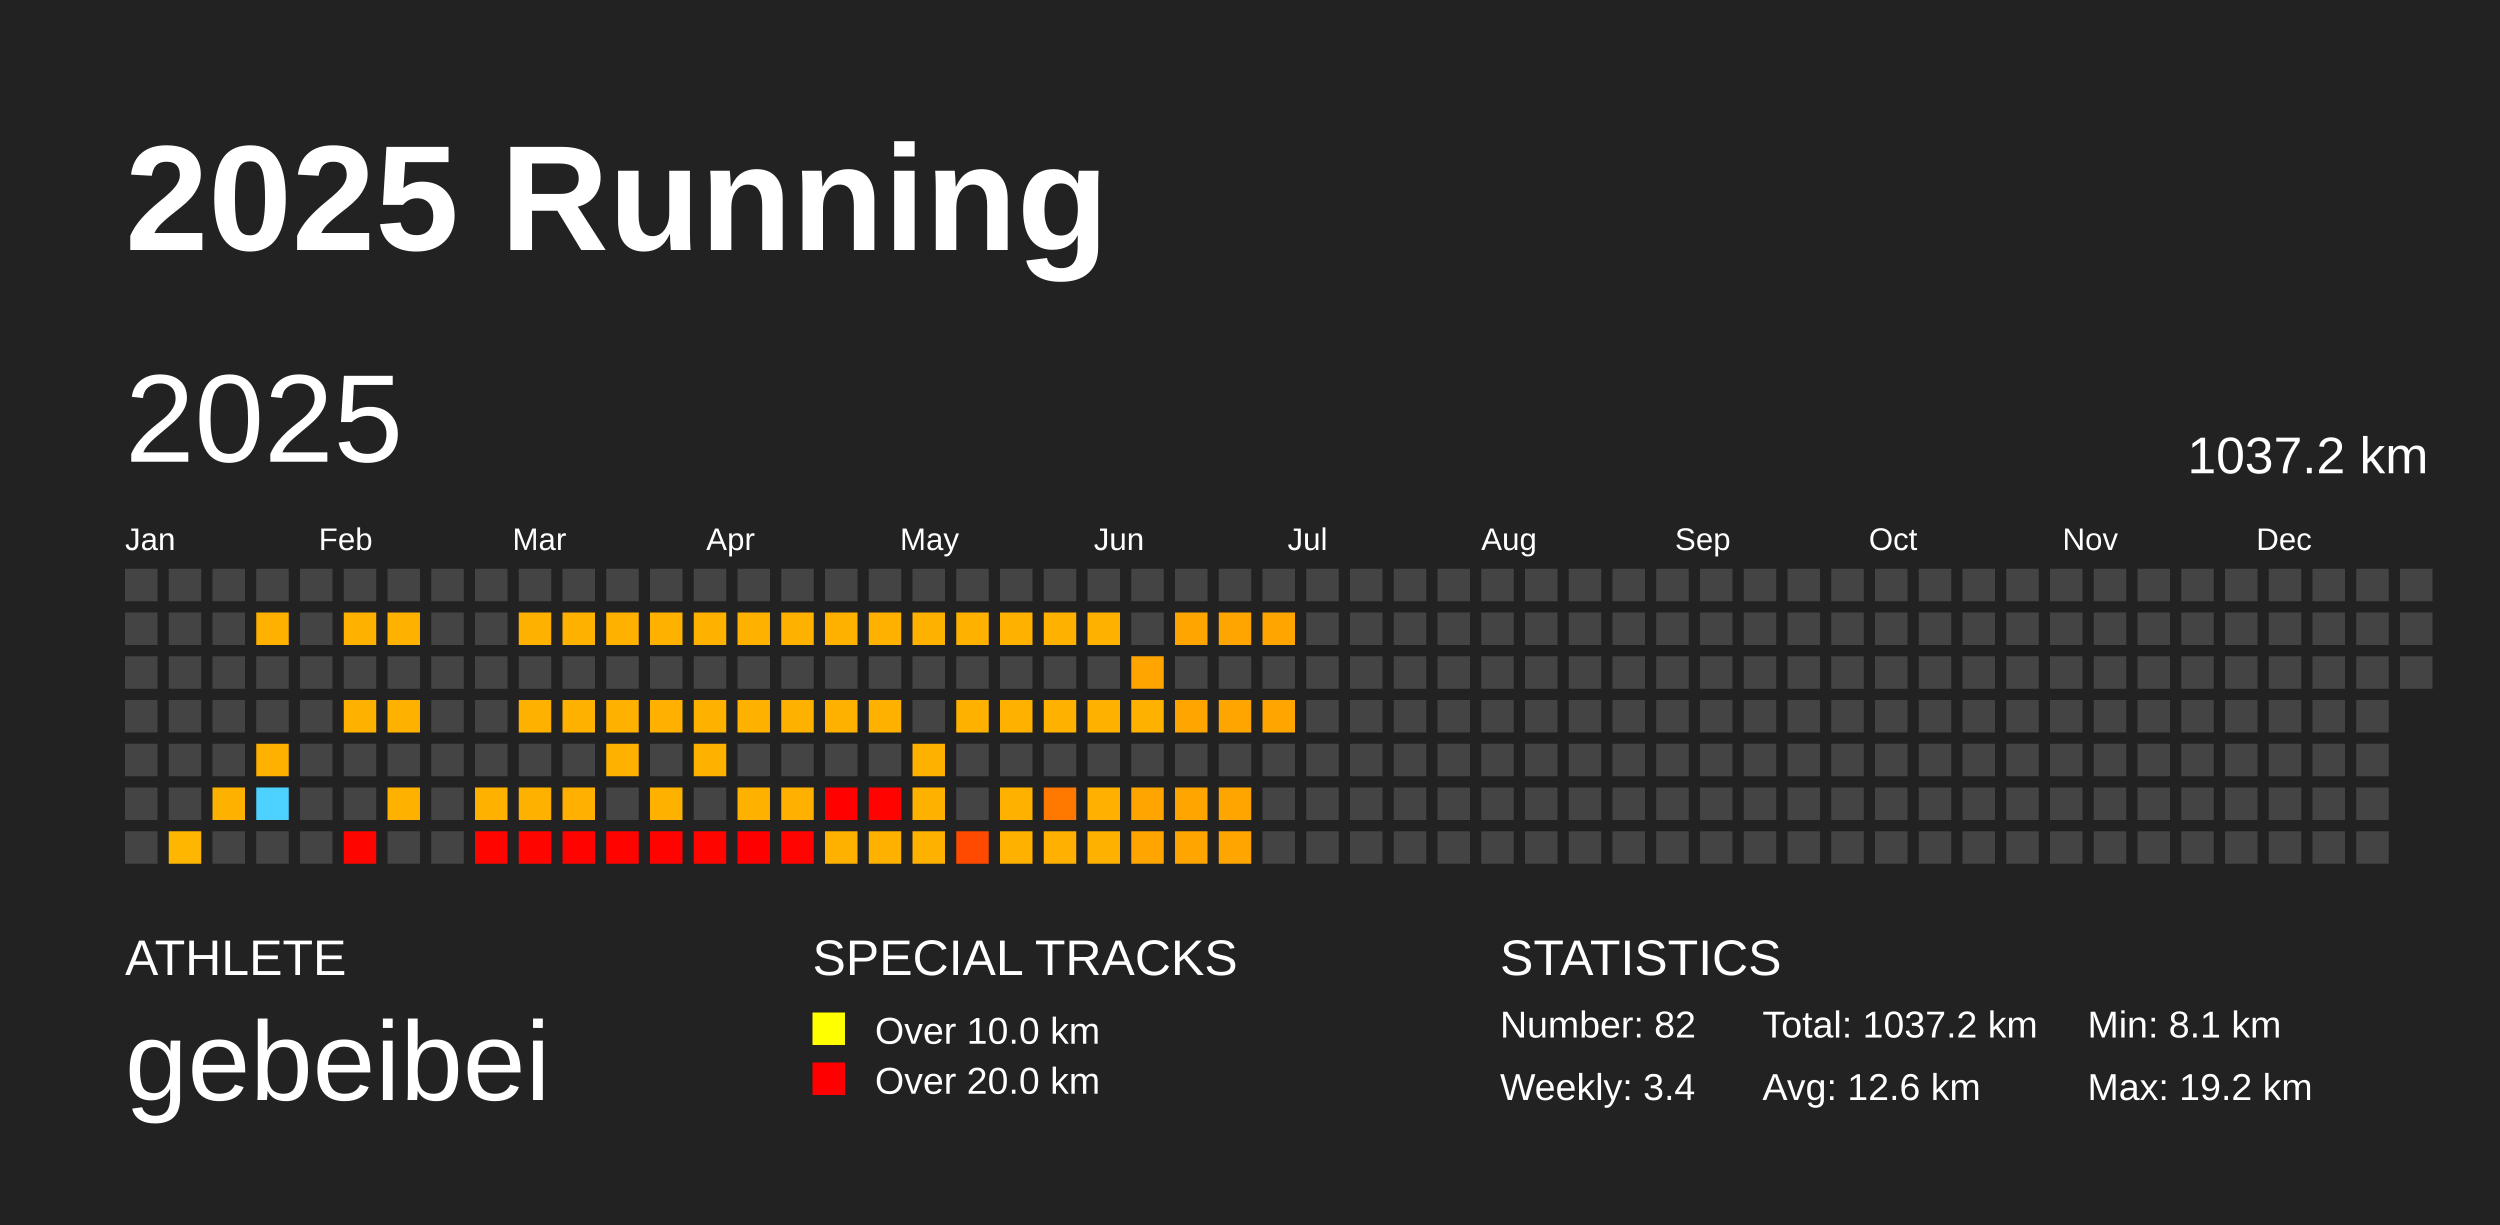
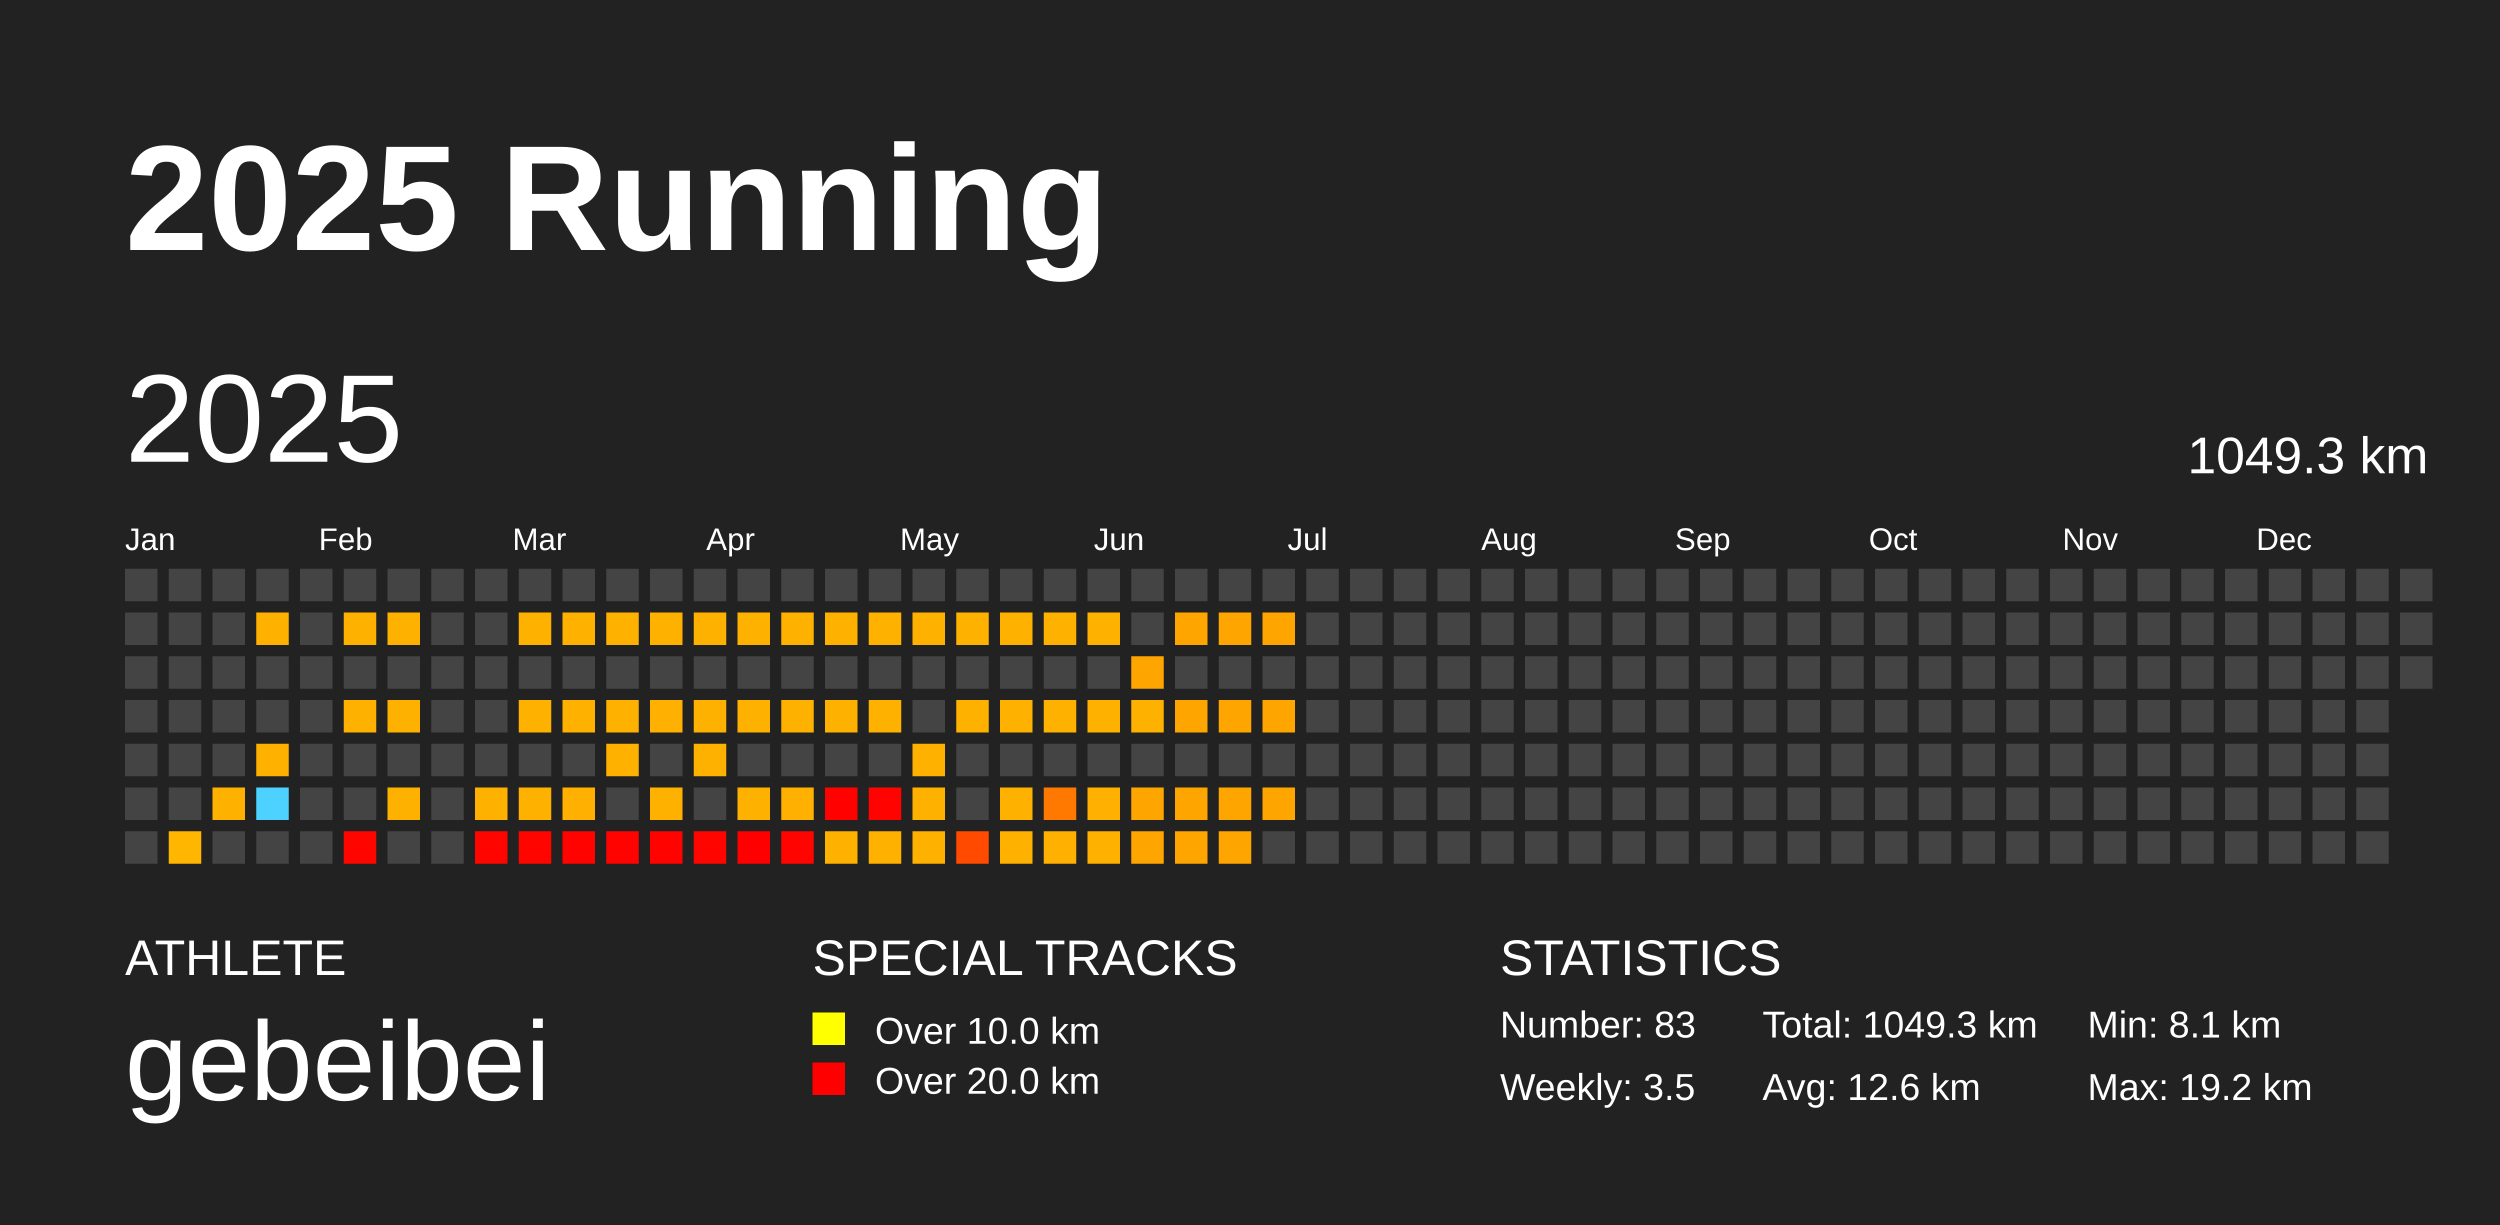
<svg xmlns="http://www.w3.org/2000/svg" baseProfile="full" height="98mm" version="1.1" viewBox="0,0,200,98" width="200mm">
  <defs />
  <rect fill="#222222" height="98" width="200" x="0" y="0" />
  <text fill="#FFFFFF" style="font-size:12px; font-family:Arial; font-weight:bold;" x="10" y="20">2025 Running</text>
  <text fill="#FFFFFF" style="font-size:4px; font-family:Arial" x="10" y="78">ATHLETE</text>
  <text fill="#FFFFFF" style="font-size:9px; font-family:Arial" x="10" y="88">gebeibei</text>
  <text fill="#FFFFFF" style="font-size:4px; font-family:Arial" x="65" y="78">SPECIAL TRACKS</text>
  <rect fill="yellow" height="2.6" width="2.6" x="65" y="81" />
  <text fill="#FFFFFF" style="font-size:3px; font-family:Arial" x="70" y="83.5">Over 10.0 km</text>
  <rect fill="red" height="2.6" width="2.6" x="65" y="85" />
  <text fill="#FFFFFF" style="font-size:3px; font-family:Arial" x="70" y="87.5">Over 20.0 km</text>
  <text fill="#FFFFFF" style="font-size:4px; font-family:Arial" x="120" y="78">STATISTICS</text>
-   <text fill="#FFFFFF" style="font-size:3px; font-family:Arial" x="120" y="83">Number: 82</text>
-   <text fill="#FFFFFF" style="font-size:3px; font-family:Arial" x="120" y="88">Weekly: 3.4</text>
-   <text fill="#FFFFFF" style="font-size:3px; font-family:Arial" x="141" y="83">Total: 1037.2 km</text>
+   <text fill="#FFFFFF" style="font-size:3px; font-family:Arial" x="120" y="83">Number: 83</text>
+   <text fill="#FFFFFF" style="font-size:3px; font-family:Arial" x="120" y="88">Weekly: 3.5</text>
+   <text fill="#FFFFFF" style="font-size:3px; font-family:Arial" x="141" y="83">Total: 1049.3 km</text>
  <text fill="#FFFFFF" style="font-size:3px; font-family:Arial" x="141" y="88">Avg: 12.6 km</text>
  <text fill="#FFFFFF" style="font-size:3px; font-family:Arial" x="167" y="83">Min: 8.1 km</text>
  <text fill="#FFFFFF" style="font-size:3px; font-family:Arial" x="167" y="88">Max: 19.2 km</text>
  <text dominant-baseline="hanging" fill="#FFFFFF" style="font-size:10.0px; font-family:Arial;" x="10" y="30">2025</text>
-   <text dominant-baseline="hanging" fill="#FFFFFF" style="font-size:4.125px; font-family:Arial;" x="175" y="35">1037.2 km</text>
+   <text dominant-baseline="hanging" fill="#FFFFFF" style="font-size:4.125px; font-family:Arial;" x="175" y="35">1049.3 km</text>
  <text fill="#FFFFFF" style="font-size:2.5px; font-family:Arial" x="10.0" y="44">Jan</text>
  <text fill="#FFFFFF" style="font-size:2.5px; font-family:Arial" x="25.5" y="44">Feb</text>
  <text fill="#FFFFFF" style="font-size:2.5px; font-family:Arial" x="41.0" y="44">Mar</text>
  <text fill="#FFFFFF" style="font-size:2.5px; font-family:Arial" x="56.5" y="44">Apr</text>
  <text fill="#FFFFFF" style="font-size:2.5px; font-family:Arial" x="72.0" y="44">May</text>
  <text fill="#FFFFFF" style="font-size:2.5px; font-family:Arial" x="87.5" y="44">Jun</text>
  <text fill="#FFFFFF" style="font-size:2.5px; font-family:Arial" x="103.0" y="44">Jul</text>
  <text fill="#FFFFFF" style="font-size:2.5px; font-family:Arial" x="118.5" y="44">Aug</text>
  <text fill="#FFFFFF" style="font-size:2.5px; font-family:Arial" x="134.0" y="44">Sep</text>
  <text fill="#FFFFFF" style="font-size:2.5px; font-family:Arial" x="149.5" y="44">Oct</text>
  <text fill="#FFFFFF" style="font-size:2.5px; font-family:Arial" x="165.0" y="44">Nov</text>
  <text fill="#FFFFFF" style="font-size:2.5px; font-family:Arial" x="180.5" y="44">Dec</text>
  <rect fill="#444444" height="2.6" width="2.6" x="10.0" y="45.5" />
  <rect fill="#444444" height="2.6" width="2.6" x="10.0" y="49.0" />
  <rect fill="#444444" height="2.6" width="2.6" x="10.0" y="52.5" />
  <rect fill="#444444" height="2.6" width="2.6" x="10.0" y="56.0" />
  <rect fill="#444444" height="2.6" width="2.6" x="10.0" y="59.5" />
  <rect fill="#444444" height="2.6" width="2.6" x="10.0" y="63.0" />
  <rect fill="#444444" height="2.6" width="2.6" x="10.0" y="66.5" />
  <rect fill="#444444" height="2.6" width="2.6" x="13.5" y="45.5" />
  <rect fill="#444444" height="2.6" width="2.6" x="13.5" y="49.0" />
  <rect fill="#444444" height="2.6" width="2.6" x="13.5" y="52.5" />
  <rect fill="#444444" height="2.6" width="2.6" x="13.5" y="56.0" />
  <rect fill="#444444" height="2.6" width="2.6" x="13.5" y="59.5" />
  <rect fill="#444444" height="2.6" width="2.6" x="13.5" y="63.0" />
  <rect fill="#ffb600" height="2.6" width="2.6" x="13.5" y="66.5" />
  <rect fill="#444444" height="2.6" width="2.6" x="17.0" y="45.5" />
  <rect fill="#444444" height="2.6" width="2.6" x="17.0" y="49.0" />
  <rect fill="#444444" height="2.6" width="2.6" x="17.0" y="52.5" />
  <rect fill="#444444" height="2.6" width="2.6" x="17.0" y="56.0" />
  <rect fill="#444444" height="2.6" width="2.6" x="17.0" y="59.5" />
  <rect fill="#ffb100" height="2.6" width="2.6" x="17.0" y="63.0" />
  <rect fill="#444444" height="2.6" width="2.6" x="17.0" y="66.5" />
  <rect fill="#444444" height="2.6" width="2.6" x="20.5" y="45.5" />
  <rect fill="#ffb100" height="2.6" width="2.6" x="20.5" y="49.0" />
  <rect fill="#444444" height="2.6" width="2.6" x="20.5" y="52.5" />
  <rect fill="#444444" height="2.6" width="2.6" x="20.5" y="56.0" />
  <rect fill="#ffb100" height="2.6" width="2.6" x="20.5" y="59.5" />
  <rect fill="#4dd2ff" height="2.6" width="2.6" x="20.5" y="63.0" />
  <rect fill="#444444" height="2.6" width="2.6" x="20.5" y="66.5" />
  <rect fill="#444444" height="2.6" width="2.6" x="24.0" y="45.5" />
  <rect fill="#444444" height="2.6" width="2.6" x="24.0" y="49.0" />
  <rect fill="#444444" height="2.6" width="2.6" x="24.0" y="52.5" />
  <rect fill="#444444" height="2.6" width="2.6" x="24.0" y="56.0" />
  <rect fill="#444444" height="2.6" width="2.6" x="24.0" y="59.5" />
  <rect fill="#444444" height="2.6" width="2.6" x="24.0" y="63.0" />
  <rect fill="#444444" height="2.6" width="2.6" x="24.0" y="66.5" />
  <rect fill="#444444" height="2.6" width="2.6" x="27.5" y="45.5" />
  <rect fill="#ffb100" height="2.6" width="2.6" x="27.5" y="49.0" />
  <rect fill="#444444" height="2.6" width="2.6" x="27.5" y="52.5" />
  <rect fill="#ffb100" height="2.6" width="2.6" x="27.5" y="56.0" />
  <rect fill="#444444" height="2.6" width="2.6" x="27.5" y="59.5" />
  <rect fill="#444444" height="2.6" width="2.6" x="27.5" y="63.0" />
  <rect fill="#ff0500" height="2.6" width="2.6" x="27.5" y="66.5" />
  <rect fill="#444444" height="2.6" width="2.6" x="31.0" y="45.5" />
  <rect fill="#ffb100" height="2.6" width="2.6" x="31.0" y="49.0" />
  <rect fill="#444444" height="2.6" width="2.6" x="31.0" y="52.5" />
  <rect fill="#ffb100" height="2.6" width="2.6" x="31.0" y="56.0" />
  <rect fill="#444444" height="2.6" width="2.6" x="31.0" y="59.5" />
  <rect fill="#ffb100" height="2.6" width="2.6" x="31.0" y="63.0" />
  <rect fill="#444444" height="2.6" width="2.6" x="31.0" y="66.5" />
  <rect fill="#444444" height="2.6" width="2.6" x="34.5" y="45.5" />
  <rect fill="#444444" height="2.6" width="2.6" x="34.5" y="49.0" />
  <rect fill="#444444" height="2.6" width="2.6" x="34.5" y="52.5" />
  <rect fill="#444444" height="2.6" width="2.6" x="34.5" y="56.0" />
  <rect fill="#444444" height="2.6" width="2.6" x="34.5" y="59.5" />
  <rect fill="#444444" height="2.6" width="2.6" x="34.5" y="63.0" />
  <rect fill="#444444" height="2.6" width="2.6" x="34.5" y="66.5" />
  <rect fill="#444444" height="2.6" width="2.6" x="38.0" y="45.5" />
  <rect fill="#444444" height="2.6" width="2.6" x="38.0" y="49.0" />
  <rect fill="#444444" height="2.6" width="2.6" x="38.0" y="52.5" />
  <rect fill="#444444" height="2.6" width="2.6" x="38.0" y="56.0" />
  <rect fill="#444444" height="2.6" width="2.6" x="38.0" y="59.5" />
  <rect fill="#ffb100" height="2.6" width="2.6" x="38.0" y="63.0" />
  <rect fill="#ff0500" height="2.6" width="2.6" x="38.0" y="66.5" />
  <rect fill="#444444" height="2.6" width="2.6" x="41.5" y="45.5" />
  <rect fill="#ffb100" height="2.6" width="2.6" x="41.5" y="49.0" />
  <rect fill="#444444" height="2.6" width="2.6" x="41.5" y="52.5" />
  <rect fill="#ffb100" height="2.6" width="2.6" x="41.5" y="56.0" />
  <rect fill="#444444" height="2.6" width="2.6" x="41.5" y="59.5" />
  <rect fill="#ffb100" height="2.6" width="2.6" x="41.5" y="63.0" />
  <rect fill="#ff0500" height="2.6" width="2.6" x="41.5" y="66.5" />
  <rect fill="#444444" height="2.6" width="2.6" x="45.0" y="45.5" />
  <rect fill="#ffb100" height="2.6" width="2.6" x="45.0" y="49.0" />
  <rect fill="#444444" height="2.6" width="2.6" x="45.0" y="52.5" />
  <rect fill="#ffb100" height="2.6" width="2.6" x="45.0" y="56.0" />
  <rect fill="#444444" height="2.6" width="2.6" x="45.0" y="59.5" />
  <rect fill="#ffb000" height="2.6" width="2.6" x="45.0" y="63.0" />
  <rect fill="#ff0300" height="2.6" width="2.6" x="45.0" y="66.5" />
  <rect fill="#444444" height="2.6" width="2.6" x="48.5" y="45.5" />
  <rect fill="#ffb100" height="2.6" width="2.6" x="48.5" y="49.0" />
  <rect fill="#444444" height="2.6" width="2.6" x="48.5" y="52.5" />
  <rect fill="#ffb100" height="2.6" width="2.6" x="48.5" y="56.0" />
  <rect fill="#ffb100" height="2.6" width="2.6" x="48.5" y="59.5" />
  <rect fill="#444444" height="2.6" width="2.6" x="48.5" y="63.0" />
  <rect fill="#ff0300" height="2.6" width="2.6" x="48.5" y="66.5" />
  <rect fill="#444444" height="2.6" width="2.6" x="52.0" y="45.5" />
  <rect fill="#ffb100" height="2.6" width="2.6" x="52.0" y="49.0" />
  <rect fill="#444444" height="2.6" width="2.6" x="52.0" y="52.5" />
  <rect fill="#ffb000" height="2.6" width="2.6" x="52.0" y="56.0" />
  <rect fill="#444444" height="2.6" width="2.6" x="52.0" y="59.5" />
  <rect fill="#ffb100" height="2.6" width="2.6" x="52.0" y="63.0" />
  <rect fill="#ff0300" height="2.6" width="2.6" x="52.0" y="66.5" />
  <rect fill="#444444" height="2.6" width="2.6" x="55.5" y="45.5" />
  <rect fill="#ffb100" height="2.6" width="2.6" x="55.5" y="49.0" />
  <rect fill="#444444" height="2.6" width="2.6" x="55.5" y="52.5" />
  <rect fill="#ffb100" height="2.6" width="2.6" x="55.5" y="56.0" />
  <rect fill="#ffb100" height="2.6" width="2.6" x="55.5" y="59.5" />
  <rect fill="#444444" height="2.6" width="2.6" x="55.5" y="63.0" />
  <rect fill="#ff0500" height="2.6" width="2.6" x="55.5" y="66.5" />
  <rect fill="#444444" height="2.6" width="2.6" x="59.0" y="45.5" />
  <rect fill="#ffb100" height="2.6" width="2.6" x="59.0" y="49.0" />
  <rect fill="#444444" height="2.6" width="2.6" x="59.0" y="52.5" />
  <rect fill="#ffb100" height="2.6" width="2.6" x="59.0" y="56.0" />
  <rect fill="#444444" height="2.6" width="2.6" x="59.0" y="59.5" />
  <rect fill="#ffb100" height="2.6" width="2.6" x="59.0" y="63.0" />
  <rect fill="#ff0000" height="2.6" width="2.6" x="59.0" y="66.5" />
  <rect fill="#444444" height="2.6" width="2.6" x="62.5" y="45.5" />
  <rect fill="#ffb100" height="2.6" width="2.6" x="62.5" y="49.0" />
  <rect fill="#444444" height="2.6" width="2.6" x="62.5" y="52.5" />
  <rect fill="#ffb100" height="2.6" width="2.6" x="62.5" y="56.0" />
  <rect fill="#444444" height="2.6" width="2.6" x="62.5" y="59.5" />
  <rect fill="#ffb000" height="2.6" width="2.6" x="62.5" y="63.0" />
  <rect fill="#ff0400" height="2.6" width="2.6" x="62.5" y="66.5" />
  <rect fill="#444444" height="2.6" width="2.6" x="66.0" y="45.5" />
  <rect fill="#ffb100" height="2.6" width="2.6" x="66.0" y="49.0" />
  <rect fill="#444444" height="2.6" width="2.6" x="66.0" y="52.5" />
  <rect fill="#ffb100" height="2.6" width="2.6" x="66.0" y="56.0" />
  <rect fill="#444444" height="2.6" width="2.6" x="66.0" y="59.5" />
  <rect fill="#ff0200" height="2.6" width="2.6" x="66.0" y="63.0" />
  <rect fill="#ffb100" height="2.6" width="2.6" x="66.0" y="66.5" />
  <rect fill="#444444" height="2.6" width="2.6" x="69.5" y="45.5" />
  <rect fill="#ffb100" height="2.6" width="2.6" x="69.5" y="49.0" />
  <rect fill="#444444" height="2.6" width="2.6" x="69.5" y="52.5" />
  <rect fill="#ffb100" height="2.6" width="2.6" x="69.5" y="56.0" />
  <rect fill="#444444" height="2.6" width="2.6" x="69.5" y="59.5" />
  <rect fill="#ff0300" height="2.6" width="2.6" x="69.5" y="63.0" />
  <rect fill="#ffb100" height="2.6" width="2.6" x="69.5" y="66.5" />
  <rect fill="#444444" height="2.6" width="2.6" x="73.0" y="45.5" />
  <rect fill="#ffb100" height="2.6" width="2.6" x="73.0" y="49.0" />
  <rect fill="#444444" height="2.6" width="2.6" x="73.0" y="52.5" />
  <rect fill="#444444" height="2.6" width="2.6" x="73.0" y="56.0" />
  <rect fill="#ffb100" height="2.6" width="2.6" x="73.0" y="59.5" />
  <rect fill="#ffb100" height="2.6" width="2.6" x="73.0" y="63.0" />
  <rect fill="#ffb100" height="2.6" width="2.6" x="73.0" y="66.5" />
  <rect fill="#444444" height="2.6" width="2.6" x="76.5" y="45.5" />
  <rect fill="#ffb100" height="2.6" width="2.6" x="76.5" y="49.0" />
  <rect fill="#444444" height="2.6" width="2.6" x="76.5" y="52.5" />
  <rect fill="#ffb100" height="2.6" width="2.6" x="76.5" y="56.0" />
  <rect fill="#444444" height="2.6" width="2.6" x="76.5" y="59.5" />
  <rect fill="#444444" height="2.6" width="2.6" x="76.5" y="63.0" />
  <rect fill="#ff4a00" height="2.6" width="2.6" x="76.5" y="66.5" />
  <rect fill="#444444" height="2.6" width="2.6" x="80.0" y="45.5" />
  <rect fill="#ffb100" height="2.6" width="2.6" x="80.0" y="49.0" />
  <rect fill="#444444" height="2.6" width="2.6" x="80.0" y="52.5" />
  <rect fill="#ffb100" height="2.6" width="2.6" x="80.0" y="56.0" />
  <rect fill="#444444" height="2.6" width="2.6" x="80.0" y="59.5" />
  <rect fill="#ffb100" height="2.6" width="2.6" x="80.0" y="63.0" />
  <rect fill="#ffb100" height="2.6" width="2.6" x="80.0" y="66.5" />
  <rect fill="#444444" height="2.6" width="2.6" x="83.5" y="45.5" />
  <rect fill="#ffb100" height="2.6" width="2.6" x="83.5" y="49.0" />
  <rect fill="#444444" height="2.6" width="2.6" x="83.5" y="52.5" />
  <rect fill="#ffb100" height="2.6" width="2.6" x="83.5" y="56.0" />
  <rect fill="#444444" height="2.6" width="2.6" x="83.5" y="59.5" />
  <rect fill="#ff7800" height="2.6" width="2.6" x="83.5" y="63.0" />
  <rect fill="#ffb000" height="2.6" width="2.6" x="83.5" y="66.5" />
  <rect fill="#444444" height="2.6" width="2.6" x="87.0" y="45.5" />
  <rect fill="#ffb100" height="2.6" width="2.6" x="87.0" y="49.0" />
  <rect fill="#444444" height="2.6" width="2.6" x="87.0" y="52.5" />
  <rect fill="#ffb100" height="2.6" width="2.6" x="87.0" y="56.0" />
  <rect fill="#444444" height="2.6" width="2.6" x="87.0" y="59.5" />
  <rect fill="#ffb000" height="2.6" width="2.6" x="87.0" y="63.0" />
  <rect fill="#ffb100" height="2.6" width="2.6" x="87.0" y="66.5" />
  <rect fill="#444444" height="2.6" width="2.6" x="90.5" y="45.5" />
  <rect fill="#444444" height="2.6" width="2.6" x="90.5" y="49.0" />
  <rect fill="#ffa500" height="2.6" width="2.6" x="90.5" y="52.5" />
  <rect fill="#ffb100" height="2.6" width="2.6" x="90.5" y="56.0" />
  <rect fill="#444444" height="2.6" width="2.6" x="90.5" y="59.5" />
  <rect fill="#ffa500" height="2.6" width="2.6" x="90.5" y="63.0" />
  <rect fill="#ffa500" height="2.6" width="2.6" x="90.5" y="66.5" />
  <rect fill="#444444" height="2.6" width="2.6" x="94.0" y="45.5" />
  <rect fill="#ffa500" height="2.6" width="2.6" x="94.0" y="49.0" />
  <rect fill="#444444" height="2.6" width="2.6" x="94.0" y="52.5" />
  <rect fill="#ffa500" height="2.6" width="2.6" x="94.0" y="56.0" />
  <rect fill="#444444" height="2.6" width="2.6" x="94.0" y="59.5" />
  <rect fill="#ffa500" height="2.6" width="2.6" x="94.0" y="63.0" />
  <rect fill="#ffa500" height="2.6" width="2.6" x="94.0" y="66.5" />
  <rect fill="#444444" height="2.6" width="2.6" x="97.5" y="45.5" />
  <rect fill="#ffa500" height="2.6" width="2.6" x="97.5" y="49.0" />
  <rect fill="#444444" height="2.6" width="2.6" x="97.5" y="52.5" />
  <rect fill="#ffa500" height="2.6" width="2.6" x="97.5" y="56.0" />
  <rect fill="#444444" height="2.6" width="2.6" x="97.5" y="59.5" />
  <rect fill="#ffa500" height="2.6" width="2.6" x="97.5" y="63.0" />
  <rect fill="#ffa500" height="2.6" width="2.6" x="97.5" y="66.5" />
  <rect fill="#444444" height="2.6" width="2.6" x="101.0" y="45.5" />
  <rect fill="#ffa500" height="2.6" width="2.6" x="101.0" y="49.0" />
  <rect fill="#444444" height="2.6" width="2.6" x="101.0" y="52.5" />
  <rect fill="#ffa500" height="2.6" width="2.6" x="101.0" y="56.0" />
  <rect fill="#444444" height="2.6" width="2.6" x="101.0" y="59.5" />
-   <rect fill="#444444" height="2.6" width="2.6" x="101.0" y="63.0" />
+   <rect fill="#ffa500" height="2.6" width="2.6" x="101.0" y="63.0" />
  <rect fill="#444444" height="2.6" width="2.6" x="101.0" y="66.5" />
  <rect fill="#444444" height="2.6" width="2.6" x="104.5" y="45.5" />
  <rect fill="#444444" height="2.6" width="2.6" x="104.5" y="49.0" />
  <rect fill="#444444" height="2.6" width="2.6" x="104.5" y="52.5" />
  <rect fill="#444444" height="2.6" width="2.6" x="104.5" y="56.0" />
  <rect fill="#444444" height="2.6" width="2.6" x="104.5" y="59.5" />
  <rect fill="#444444" height="2.6" width="2.6" x="104.5" y="63.0" />
  <rect fill="#444444" height="2.6" width="2.6" x="104.5" y="66.5" />
  <rect fill="#444444" height="2.6" width="2.6" x="108.0" y="45.5" />
  <rect fill="#444444" height="2.6" width="2.6" x="108.0" y="49.0" />
  <rect fill="#444444" height="2.6" width="2.6" x="108.0" y="52.5" />
  <rect fill="#444444" height="2.6" width="2.6" x="108.0" y="56.0" />
  <rect fill="#444444" height="2.6" width="2.6" x="108.0" y="59.5" />
  <rect fill="#444444" height="2.6" width="2.6" x="108.0" y="63.0" />
  <rect fill="#444444" height="2.6" width="2.6" x="108.0" y="66.5" />
  <rect fill="#444444" height="2.6" width="2.6" x="111.5" y="45.5" />
  <rect fill="#444444" height="2.6" width="2.6" x="111.5" y="49.0" />
  <rect fill="#444444" height="2.6" width="2.6" x="111.5" y="52.5" />
  <rect fill="#444444" height="2.6" width="2.6" x="111.5" y="56.0" />
  <rect fill="#444444" height="2.6" width="2.6" x="111.5" y="59.5" />
  <rect fill="#444444" height="2.6" width="2.6" x="111.5" y="63.0" />
  <rect fill="#444444" height="2.6" width="2.6" x="111.5" y="66.5" />
  <rect fill="#444444" height="2.6" width="2.6" x="115.0" y="45.5" />
  <rect fill="#444444" height="2.6" width="2.6" x="115.0" y="49.0" />
  <rect fill="#444444" height="2.6" width="2.6" x="115.0" y="52.5" />
  <rect fill="#444444" height="2.6" width="2.6" x="115.0" y="56.0" />
  <rect fill="#444444" height="2.6" width="2.6" x="115.0" y="59.5" />
  <rect fill="#444444" height="2.6" width="2.6" x="115.0" y="63.0" />
  <rect fill="#444444" height="2.6" width="2.6" x="115.0" y="66.5" />
  <rect fill="#444444" height="2.6" width="2.6" x="118.5" y="45.5" />
  <rect fill="#444444" height="2.6" width="2.6" x="118.5" y="49.0" />
  <rect fill="#444444" height="2.6" width="2.6" x="118.5" y="52.5" />
  <rect fill="#444444" height="2.6" width="2.6" x="118.5" y="56.0" />
  <rect fill="#444444" height="2.6" width="2.6" x="118.5" y="59.5" />
  <rect fill="#444444" height="2.6" width="2.6" x="118.5" y="63.0" />
  <rect fill="#444444" height="2.6" width="2.6" x="118.5" y="66.5" />
  <rect fill="#444444" height="2.6" width="2.6" x="122.0" y="45.5" />
  <rect fill="#444444" height="2.6" width="2.6" x="122.0" y="49.0" />
  <rect fill="#444444" height="2.6" width="2.6" x="122.0" y="52.5" />
  <rect fill="#444444" height="2.6" width="2.6" x="122.0" y="56.0" />
  <rect fill="#444444" height="2.6" width="2.6" x="122.0" y="59.5" />
  <rect fill="#444444" height="2.6" width="2.6" x="122.0" y="63.0" />
  <rect fill="#444444" height="2.6" width="2.6" x="122.0" y="66.5" />
  <rect fill="#444444" height="2.6" width="2.6" x="125.5" y="45.5" />
  <rect fill="#444444" height="2.6" width="2.6" x="125.5" y="49.0" />
  <rect fill="#444444" height="2.6" width="2.6" x="125.5" y="52.5" />
  <rect fill="#444444" height="2.6" width="2.6" x="125.5" y="56.0" />
  <rect fill="#444444" height="2.6" width="2.6" x="125.5" y="59.5" />
  <rect fill="#444444" height="2.6" width="2.6" x="125.5" y="63.0" />
  <rect fill="#444444" height="2.6" width="2.6" x="125.5" y="66.5" />
  <rect fill="#444444" height="2.6" width="2.6" x="129.0" y="45.5" />
  <rect fill="#444444" height="2.6" width="2.6" x="129.0" y="49.0" />
  <rect fill="#444444" height="2.6" width="2.6" x="129.0" y="52.5" />
  <rect fill="#444444" height="2.6" width="2.6" x="129.0" y="56.0" />
  <rect fill="#444444" height="2.6" width="2.6" x="129.0" y="59.5" />
  <rect fill="#444444" height="2.6" width="2.6" x="129.0" y="63.0" />
  <rect fill="#444444" height="2.6" width="2.6" x="129.0" y="66.5" />
  <rect fill="#444444" height="2.6" width="2.6" x="132.5" y="45.5" />
  <rect fill="#444444" height="2.6" width="2.6" x="132.5" y="49.0" />
  <rect fill="#444444" height="2.6" width="2.6" x="132.5" y="52.5" />
  <rect fill="#444444" height="2.6" width="2.6" x="132.5" y="56.0" />
  <rect fill="#444444" height="2.6" width="2.6" x="132.5" y="59.5" />
  <rect fill="#444444" height="2.6" width="2.6" x="132.5" y="63.0" />
  <rect fill="#444444" height="2.6" width="2.6" x="132.5" y="66.5" />
  <rect fill="#444444" height="2.6" width="2.6" x="136.0" y="45.5" />
  <rect fill="#444444" height="2.6" width="2.6" x="136.0" y="49.0" />
  <rect fill="#444444" height="2.6" width="2.6" x="136.0" y="52.5" />
  <rect fill="#444444" height="2.6" width="2.6" x="136.0" y="56.0" />
  <rect fill="#444444" height="2.6" width="2.6" x="136.0" y="59.5" />
  <rect fill="#444444" height="2.6" width="2.6" x="136.0" y="63.0" />
  <rect fill="#444444" height="2.6" width="2.6" x="136.0" y="66.5" />
  <rect fill="#444444" height="2.6" width="2.6" x="139.5" y="45.5" />
  <rect fill="#444444" height="2.6" width="2.6" x="139.5" y="49.0" />
  <rect fill="#444444" height="2.6" width="2.6" x="139.5" y="52.5" />
  <rect fill="#444444" height="2.6" width="2.6" x="139.5" y="56.0" />
  <rect fill="#444444" height="2.6" width="2.6" x="139.5" y="59.5" />
  <rect fill="#444444" height="2.6" width="2.6" x="139.5" y="63.0" />
  <rect fill="#444444" height="2.6" width="2.6" x="139.5" y="66.5" />
  <rect fill="#444444" height="2.6" width="2.6" x="143.0" y="45.5" />
  <rect fill="#444444" height="2.6" width="2.6" x="143.0" y="49.0" />
  <rect fill="#444444" height="2.6" width="2.6" x="143.0" y="52.5" />
  <rect fill="#444444" height="2.6" width="2.6" x="143.0" y="56.0" />
  <rect fill="#444444" height="2.6" width="2.6" x="143.0" y="59.5" />
  <rect fill="#444444" height="2.6" width="2.6" x="143.0" y="63.0" />
  <rect fill="#444444" height="2.6" width="2.6" x="143.0" y="66.5" />
  <rect fill="#444444" height="2.6" width="2.6" x="146.5" y="45.5" />
  <rect fill="#444444" height="2.6" width="2.6" x="146.5" y="49.0" />
  <rect fill="#444444" height="2.6" width="2.6" x="146.5" y="52.5" />
  <rect fill="#444444" height="2.6" width="2.6" x="146.5" y="56.0" />
  <rect fill="#444444" height="2.6" width="2.6" x="146.5" y="59.5" />
  <rect fill="#444444" height="2.6" width="2.6" x="146.5" y="63.0" />
  <rect fill="#444444" height="2.6" width="2.6" x="146.5" y="66.5" />
  <rect fill="#444444" height="2.6" width="2.6" x="150.0" y="45.5" />
  <rect fill="#444444" height="2.6" width="2.6" x="150.0" y="49.0" />
  <rect fill="#444444" height="2.6" width="2.6" x="150.0" y="52.5" />
  <rect fill="#444444" height="2.6" width="2.6" x="150.0" y="56.0" />
  <rect fill="#444444" height="2.6" width="2.6" x="150.0" y="59.5" />
  <rect fill="#444444" height="2.6" width="2.6" x="150.0" y="63.0" />
  <rect fill="#444444" height="2.6" width="2.6" x="150.0" y="66.5" />
  <rect fill="#444444" height="2.6" width="2.6" x="153.5" y="45.5" />
  <rect fill="#444444" height="2.6" width="2.6" x="153.5" y="49.0" />
  <rect fill="#444444" height="2.6" width="2.6" x="153.5" y="52.5" />
  <rect fill="#444444" height="2.6" width="2.6" x="153.5" y="56.0" />
  <rect fill="#444444" height="2.6" width="2.6" x="153.5" y="59.5" />
  <rect fill="#444444" height="2.6" width="2.6" x="153.5" y="63.0" />
  <rect fill="#444444" height="2.6" width="2.6" x="153.5" y="66.5" />
  <rect fill="#444444" height="2.6" width="2.6" x="157.0" y="45.5" />
  <rect fill="#444444" height="2.6" width="2.6" x="157.0" y="49.0" />
  <rect fill="#444444" height="2.6" width="2.6" x="157.0" y="52.5" />
  <rect fill="#444444" height="2.6" width="2.6" x="157.0" y="56.0" />
  <rect fill="#444444" height="2.6" width="2.6" x="157.0" y="59.5" />
  <rect fill="#444444" height="2.6" width="2.6" x="157.0" y="63.0" />
  <rect fill="#444444" height="2.6" width="2.6" x="157.0" y="66.5" />
  <rect fill="#444444" height="2.6" width="2.6" x="160.5" y="45.5" />
  <rect fill="#444444" height="2.6" width="2.6" x="160.5" y="49.0" />
  <rect fill="#444444" height="2.6" width="2.6" x="160.5" y="52.5" />
  <rect fill="#444444" height="2.6" width="2.6" x="160.5" y="56.0" />
  <rect fill="#444444" height="2.6" width="2.6" x="160.5" y="59.5" />
  <rect fill="#444444" height="2.6" width="2.6" x="160.5" y="63.0" />
  <rect fill="#444444" height="2.6" width="2.6" x="160.5" y="66.5" />
  <rect fill="#444444" height="2.6" width="2.6" x="164.0" y="45.5" />
  <rect fill="#444444" height="2.6" width="2.6" x="164.0" y="49.0" />
  <rect fill="#444444" height="2.6" width="2.6" x="164.0" y="52.5" />
  <rect fill="#444444" height="2.6" width="2.6" x="164.0" y="56.0" />
  <rect fill="#444444" height="2.6" width="2.6" x="164.0" y="59.5" />
  <rect fill="#444444" height="2.6" width="2.6" x="164.0" y="63.0" />
  <rect fill="#444444" height="2.6" width="2.6" x="164.0" y="66.5" />
  <rect fill="#444444" height="2.6" width="2.6" x="167.5" y="45.5" />
  <rect fill="#444444" height="2.6" width="2.6" x="167.5" y="49.0" />
  <rect fill="#444444" height="2.6" width="2.6" x="167.5" y="52.5" />
  <rect fill="#444444" height="2.6" width="2.6" x="167.5" y="56.0" />
  <rect fill="#444444" height="2.6" width="2.6" x="167.5" y="59.5" />
  <rect fill="#444444" height="2.6" width="2.6" x="167.5" y="63.0" />
  <rect fill="#444444" height="2.6" width="2.6" x="167.5" y="66.5" />
  <rect fill="#444444" height="2.6" width="2.6" x="171.0" y="45.5" />
  <rect fill="#444444" height="2.6" width="2.6" x="171.0" y="49.0" />
  <rect fill="#444444" height="2.6" width="2.6" x="171.0" y="52.5" />
  <rect fill="#444444" height="2.6" width="2.6" x="171.0" y="56.0" />
  <rect fill="#444444" height="2.6" width="2.6" x="171.0" y="59.5" />
  <rect fill="#444444" height="2.6" width="2.6" x="171.0" y="63.0" />
  <rect fill="#444444" height="2.6" width="2.6" x="171.0" y="66.5" />
  <rect fill="#444444" height="2.6" width="2.6" x="174.5" y="45.5" />
  <rect fill="#444444" height="2.6" width="2.6" x="174.5" y="49.0" />
  <rect fill="#444444" height="2.6" width="2.6" x="174.5" y="52.5" />
  <rect fill="#444444" height="2.6" width="2.6" x="174.5" y="56.0" />
  <rect fill="#444444" height="2.6" width="2.6" x="174.5" y="59.5" />
  <rect fill="#444444" height="2.6" width="2.6" x="174.5" y="63.0" />
  <rect fill="#444444" height="2.6" width="2.6" x="174.5" y="66.5" />
  <rect fill="#444444" height="2.6" width="2.6" x="178.0" y="45.5" />
  <rect fill="#444444" height="2.6" width="2.6" x="178.0" y="49.0" />
  <rect fill="#444444" height="2.6" width="2.6" x="178.0" y="52.5" />
  <rect fill="#444444" height="2.6" width="2.6" x="178.0" y="56.0" />
  <rect fill="#444444" height="2.6" width="2.6" x="178.0" y="59.5" />
  <rect fill="#444444" height="2.6" width="2.6" x="178.0" y="63.0" />
  <rect fill="#444444" height="2.6" width="2.6" x="178.0" y="66.5" />
  <rect fill="#444444" height="2.6" width="2.6" x="181.5" y="45.5" />
  <rect fill="#444444" height="2.6" width="2.6" x="181.5" y="49.0" />
  <rect fill="#444444" height="2.6" width="2.6" x="181.5" y="52.5" />
  <rect fill="#444444" height="2.6" width="2.6" x="181.5" y="56.0" />
  <rect fill="#444444" height="2.6" width="2.6" x="181.5" y="59.5" />
  <rect fill="#444444" height="2.6" width="2.6" x="181.5" y="63.0" />
  <rect fill="#444444" height="2.6" width="2.6" x="181.5" y="66.5" />
  <rect fill="#444444" height="2.6" width="2.6" x="185.0" y="45.5" />
  <rect fill="#444444" height="2.6" width="2.6" x="185.0" y="49.0" />
  <rect fill="#444444" height="2.6" width="2.6" x="185.0" y="52.5" />
  <rect fill="#444444" height="2.6" width="2.6" x="185.0" y="56.0" />
  <rect fill="#444444" height="2.6" width="2.6" x="185.0" y="59.5" />
  <rect fill="#444444" height="2.6" width="2.6" x="185.0" y="63.0" />
  <rect fill="#444444" height="2.6" width="2.6" x="185.0" y="66.5" />
  <rect fill="#444444" height="2.6" width="2.6" x="188.5" y="45.5" />
  <rect fill="#444444" height="2.6" width="2.6" x="188.5" y="49.0" />
  <rect fill="#444444" height="2.6" width="2.6" x="188.5" y="52.5" />
  <rect fill="#444444" height="2.6" width="2.6" x="188.5" y="56.0" />
  <rect fill="#444444" height="2.6" width="2.6" x="188.5" y="59.5" />
  <rect fill="#444444" height="2.6" width="2.6" x="188.5" y="63.0" />
  <rect fill="#444444" height="2.6" width="2.6" x="188.5" y="66.5" />
  <rect fill="#444444" height="2.6" width="2.6" x="192.0" y="45.5" />
  <rect fill="#444444" height="2.6" width="2.6" x="192.0" y="49.0" />
  <rect fill="#444444" height="2.6" width="2.6" x="192.0" y="52.5" />
</svg>
